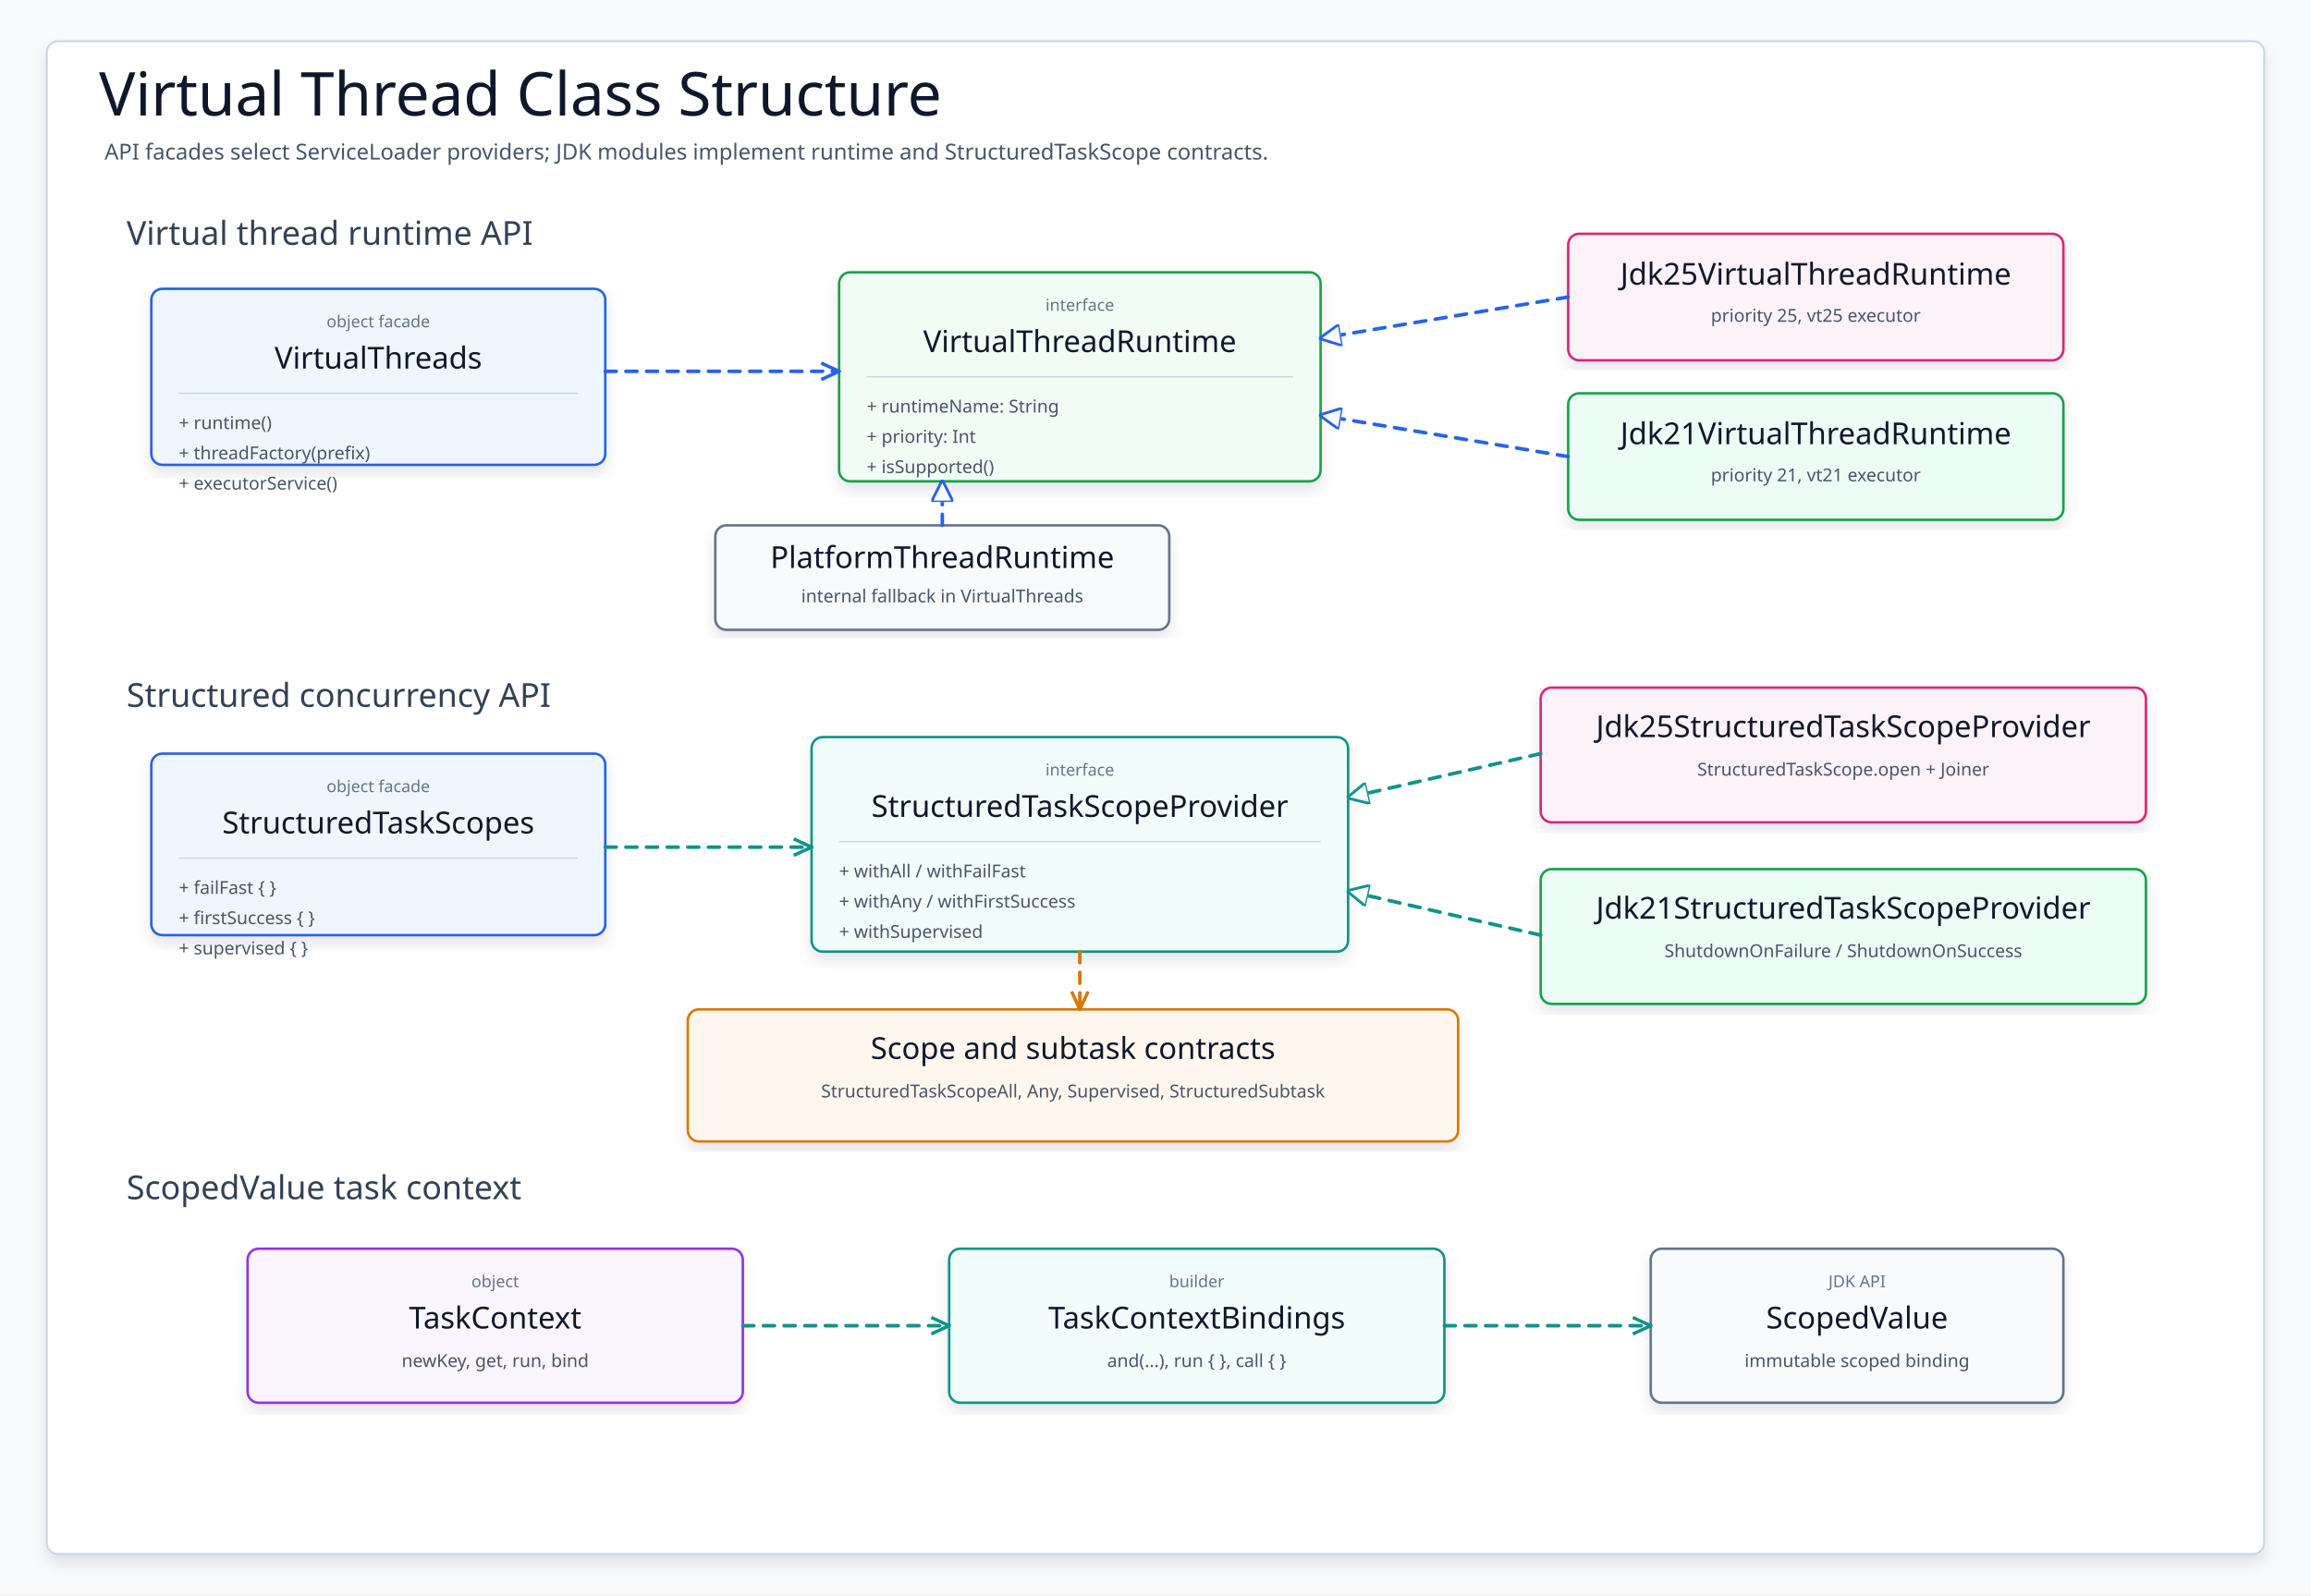
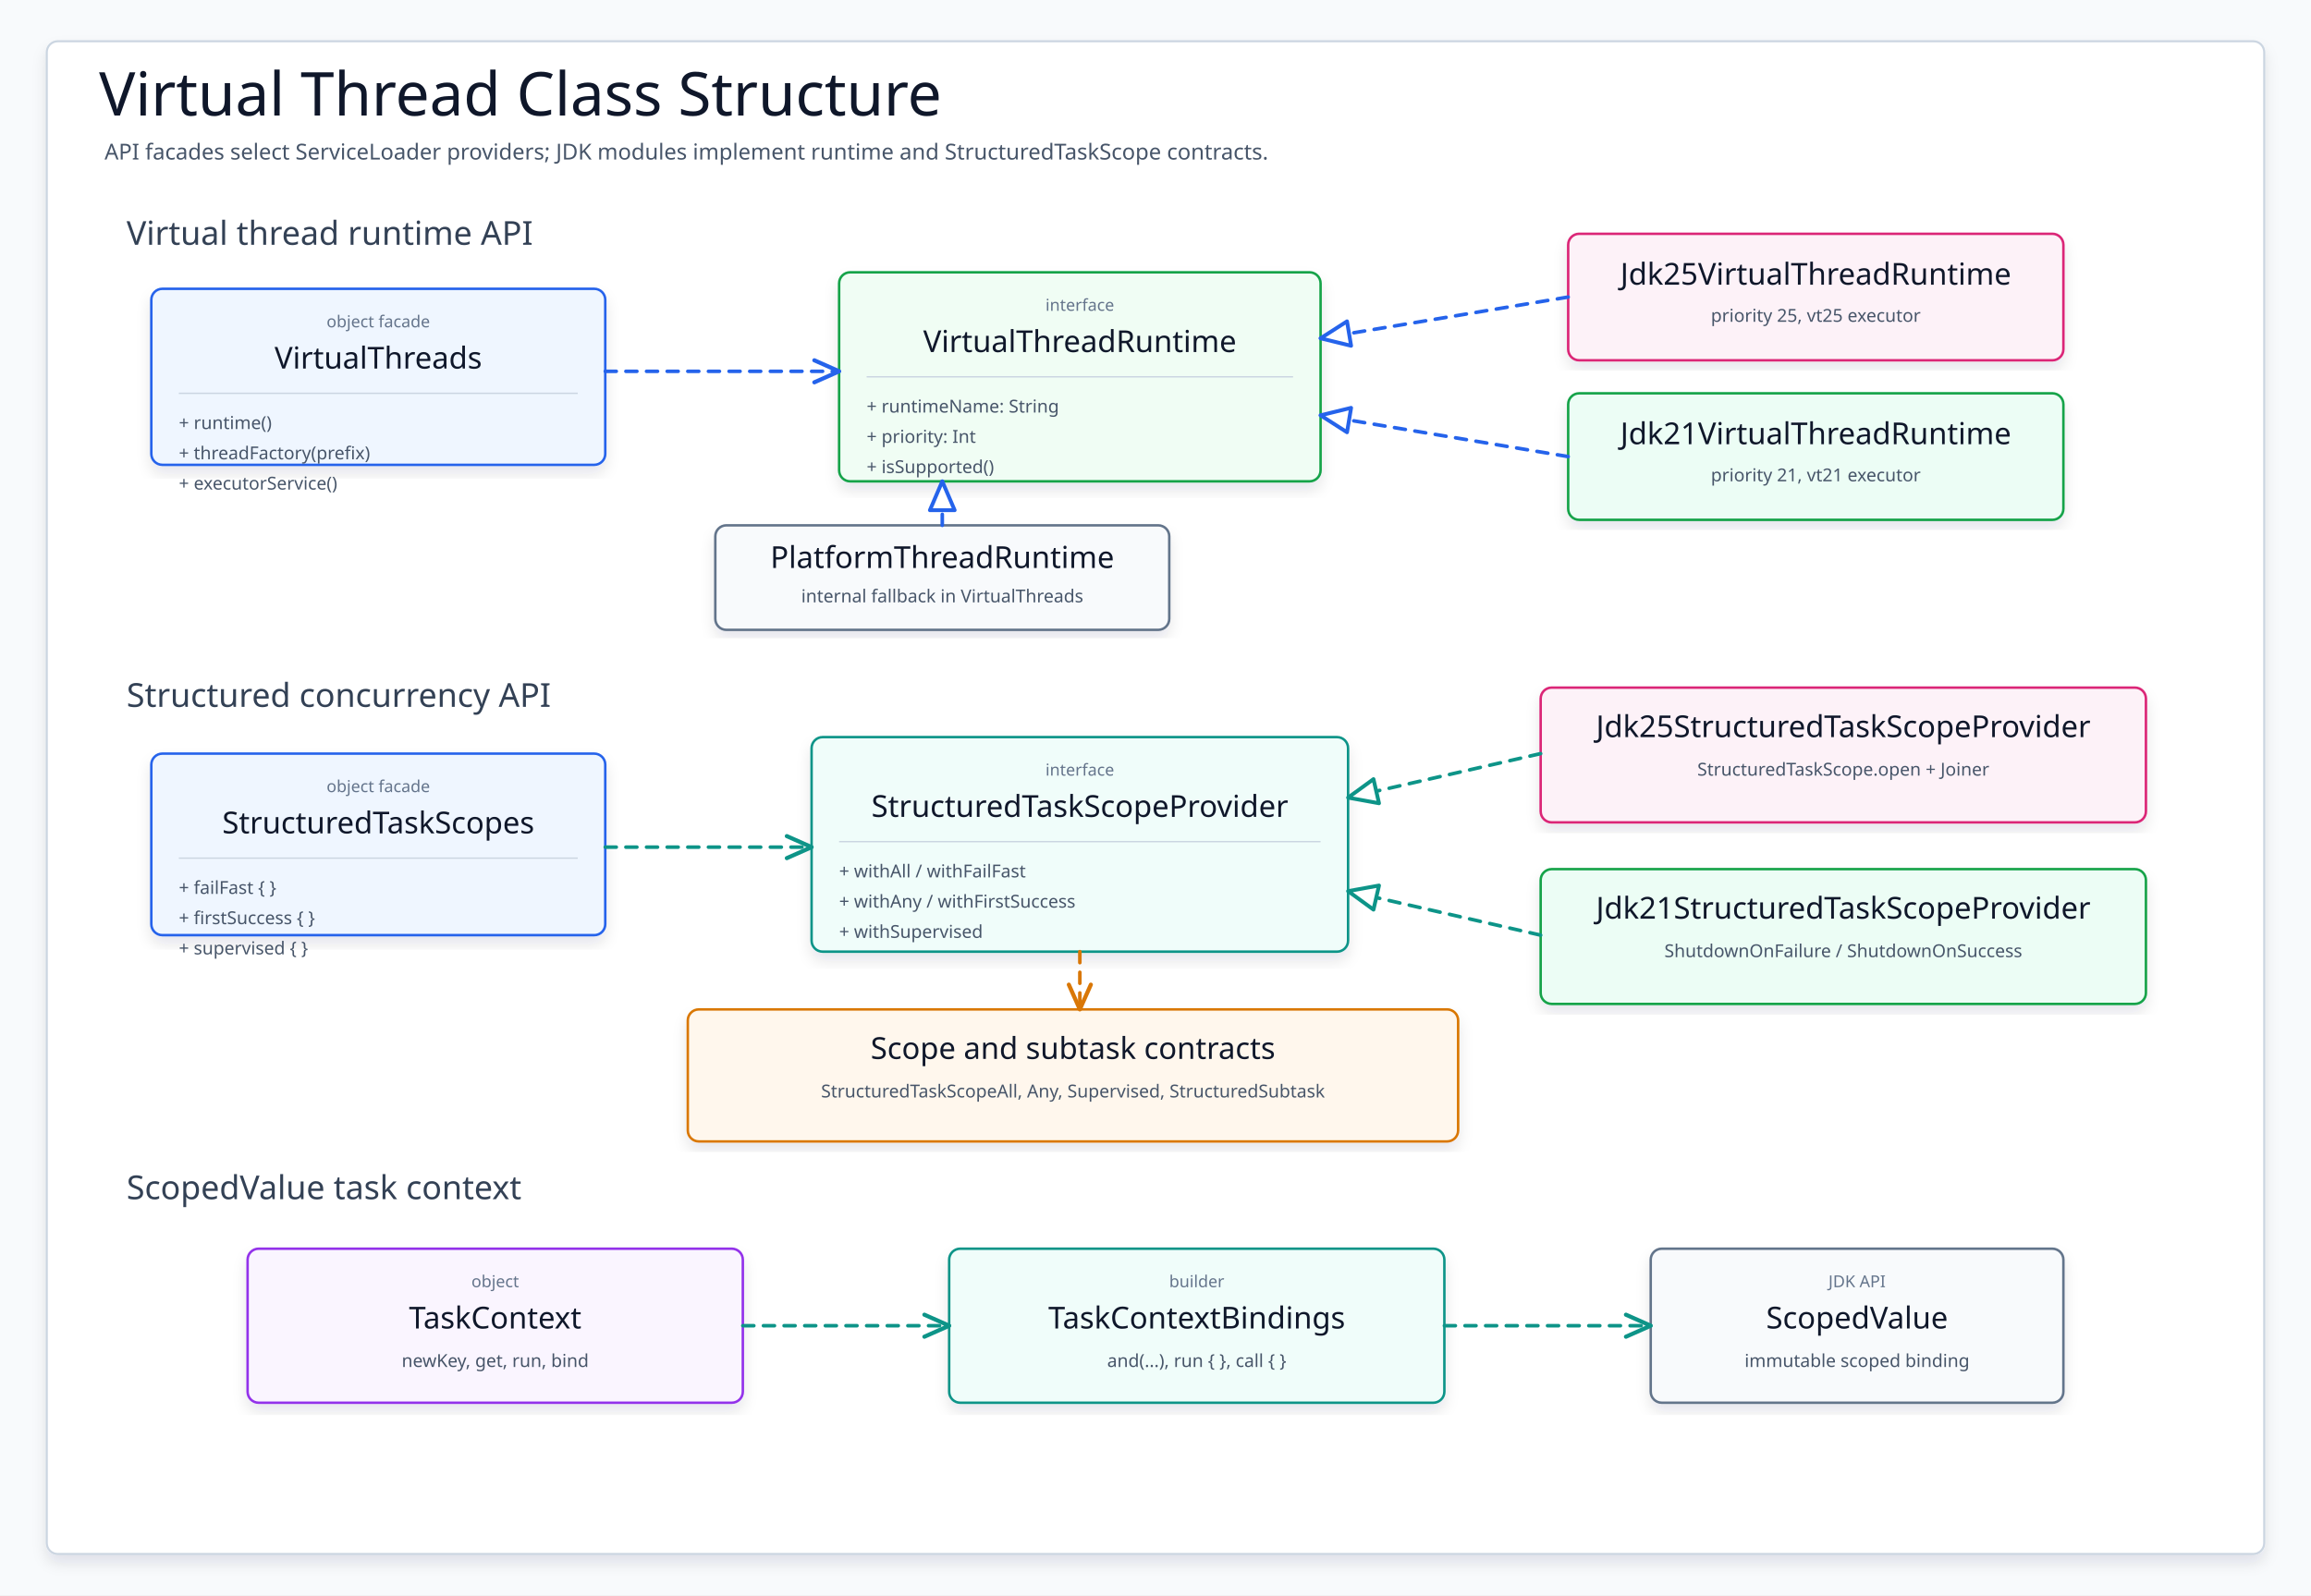
<svg xmlns="http://www.w3.org/2000/svg" width="1680" height="1160" viewBox="0 0 1680 1160" role="img" aria-label="Virtual Thread Class Structure">
  <defs>
    <filter id="shadow" x="-8%" y="-8%" width="116%" height="116%">
      <feDropShadow dx="0" dy="6" stdDeviation="5" flood-color="#0F172A" flood-opacity="0.10" />
    </filter>
    <marker id="implBlue" markerWidth="16" markerHeight="16" refX="15" refY="8" orient="auto" markerUnits="userSpaceOnUse">
      <path d="M 0 0 L 16 8 L 0 16 Z" fill="#FFFFFF" stroke="#2563EB" stroke-width="2" stroke-dasharray="none" style="stroke-dasharray:none" stroke-linejoin="round" />
    </marker>
    <marker id="implTeal" markerWidth="16" markerHeight="16" refX="15" refY="8" orient="auto" markerUnits="userSpaceOnUse">
      <path d="M 0 0 L 16 8 L 0 16 Z" fill="#FFFFFF" stroke="#0D9488" stroke-width="2" stroke-dasharray="none" style="stroke-dasharray:none" stroke-linejoin="round" />
    </marker>
    <marker id="usesBlue" markerWidth="18" markerHeight="18" refX="16" refY="9" orient="auto" markerUnits="userSpaceOnUse" overflow="visible" viewBox="0 0 18 18">
      <path d="M 3 3 L 16 9 L 3 15" fill="none" stroke="#2563EB" stroke-width="2.4" stroke-linecap="butt" stroke-linejoin="round" stroke-dasharray="none" style="stroke-dasharray:none" />
    </marker>
    <marker id="usesTeal" markerWidth="18" markerHeight="18" refX="16" refY="9" orient="auto" markerUnits="userSpaceOnUse" overflow="visible" viewBox="0 0 18 18">
      <path d="M 3 3 L 16 9 L 3 15" fill="none" stroke="#0D9488" stroke-width="2.4" stroke-linecap="butt" stroke-linejoin="round" stroke-dasharray="none" style="stroke-dasharray:none" />
    </marker>
    <marker id="usesAmber" markerWidth="18" markerHeight="18" refX="16" refY="9" orient="auto" markerUnits="userSpaceOnUse" overflow="visible" viewBox="0 0 18 18">
      <path d="M 3 3 L 16 9 L 3 15" fill="none" stroke="#D97706" stroke-width="2.4" stroke-linecap="butt" stroke-linejoin="round" stroke-dasharray="none" style="stroke-dasharray:none" />
    </marker>
    <style>
    svg{font-family:"Architects Daughter","Comic Mono","Comic Sans MS",ui-sans-serif,system-ui,sans-serif}
    .canvas{fill:#F8FAFC}.frame{fill:#FFFFFF;stroke:#CBD5E1;stroke-width:1.5;filter:url(#shadow)}
    .title{font-family:"Architects Daughter";font-size:44px;fill:#0F172A}.subtitle{font-family:"Comic Mono";font-size:16px;fill:#475569}
    .section{font-family:"Architects Daughter";font-size:24px;fill:#334155}.card{filter:url(#shadow);stroke-width:1.8}
    .className{font-family:"Architects Daughter";font-size:22px;fill:#0F172A}.stereo{font-family:"Comic Mono";font-size:12px;fill:#64748B}.member{font-family:"Comic Mono";font-size:13px;fill:#475569}
    .divider{stroke:#CBD5E1;stroke-width:1}.impl{fill:none;stroke-width:2.6;stroke-linecap:round;stroke-linejoin:round;stroke-dasharray:8 7}.uses{fill:none;stroke-width:2.6;stroke-linecap:round;stroke-linejoin:round;stroke-dasharray:8 7}
  </style>
  </defs>
  <rect class="canvas" width="1680" height="1160" />
  <rect class="frame" x="34" y="30" width="1612" height="1100" rx="8" />
  <text class="title" x="72" y="84">Virtual Thread Class Structure</text>
  <text class="subtitle" x="76" y="116">API facades select ServiceLoader providers; JDK modules implement runtime and StructuredTaskScope contracts.</text>
  <text class="section" x="92" y="178">Virtual thread runtime API</text>
  <text class="section" x="92" y="514">Structured concurrency API</text>
  <text class="section" x="92" y="872">ScopedValue task context</text>
  <g id="VirtualThreads">
    <rect class="card" x="110" y="210" width="330" height="128" rx="8" fill="#EFF6FF" stroke="#2563EB" />
    <text class="stereo" x="275" y="238" text-anchor="middle">object facade</text>
    <text class="className" x="275" y="268" text-anchor="middle">VirtualThreads</text>
    <line class="divider" x1="130" y1="286" x2="420" y2="286" />
    <text class="member" x="130" y="312">+ runtime()</text>
    <text class="member" x="130" y="334">+ threadFactory(prefix)</text>
    <text class="member" x="130" y="356">+ executorService()</text>
  </g>
  <g id="VirtualThreadRuntime">
    <rect class="card" x="610" y="198" width="350" height="152" rx="8" fill="#F0FDF4" stroke="#16A34A" />
    <text class="stereo" x="785" y="226" text-anchor="middle">interface</text>
    <text class="className" x="785" y="256" text-anchor="middle">VirtualThreadRuntime</text>
    <line class="divider" x1="630" y1="274" x2="940" y2="274" />
    <text class="member" x="630" y="300">+ runtimeName: String</text>
    <text class="member" x="630" y="322">+ priority: Int</text>
    <text class="member" x="630" y="344">+ isSupported()</text>
  </g>
  <g id="Jdk25Runtime">
    <rect class="card" x="1140" y="170" width="360" height="92" rx="8" fill="#FDF2F8" stroke="#DB2777" />
    <text class="className" x="1320" y="207" text-anchor="middle">Jdk25VirtualThreadRuntime</text>
    <text class="member" x="1320" y="234" text-anchor="middle">priority 25, vt25 executor</text>
  </g>
  <g id="Jdk21Runtime">
    <rect class="card" x="1140" y="286" width="360" height="92" rx="8" fill="#ECFDF5" stroke="#16A34A" />
    <text class="className" x="1320" y="323" text-anchor="middle">Jdk21VirtualThreadRuntime</text>
    <text class="member" x="1320" y="350" text-anchor="middle">priority 21, vt21 executor</text>
  </g>
  <g id="PlatformRuntime">
    <rect class="card" x="520" y="382" width="330" height="76" rx="8" fill="#F8FAFC" stroke="#64748B" />
    <text class="className" x="685" y="413" text-anchor="middle">PlatformThreadRuntime</text>
    <text class="member" x="685" y="438" text-anchor="middle">internal fallback in VirtualThreads</text>
  </g>
  <g id="StructuredTaskScopes">
    <rect class="card" x="110" y="548" width="330" height="132" rx="8" fill="#EFF6FF" stroke="#2563EB" />
    <text class="stereo" x="275" y="576" text-anchor="middle">object facade</text>
    <text class="className" x="275" y="606" text-anchor="middle">StructuredTaskScopes</text>
    <line class="divider" x1="130" y1="624" x2="420" y2="624" />
    <text class="member" x="130" y="650">+ failFast { }</text>
    <text class="member" x="130" y="672">+ firstSuccess { }</text>
    <text class="member" x="130" y="694">+ supervised { }</text>
  </g>
  <g id="StructuredTaskScopeProvider">
    <rect class="card" x="590" y="536" width="390" height="156" rx="8" fill="#F0FDFA" stroke="#0D9488" />
    <text class="stereo" x="785" y="564" text-anchor="middle">interface</text>
    <text class="className" x="785" y="594" text-anchor="middle">StructuredTaskScopeProvider</text>
    <line class="divider" x1="610" y1="612" x2="960" y2="612" />
    <text class="member" x="610" y="638">+ withAll / withFailFast</text>
    <text class="member" x="610" y="660">+ withAny / withFirstSuccess</text>
    <text class="member" x="610" y="682">+ withSupervised</text>
  </g>
  <g id="Jdk25Provider">
    <rect class="card" x="1120" y="500" width="440" height="98" rx="8" fill="#FDF2F8" stroke="#DB2777" />
    <text class="className" x="1340" y="536" text-anchor="middle">Jdk25StructuredTaskScopeProvider</text>
    <text class="member" x="1340" y="564" text-anchor="middle">StructuredTaskScope.open + Joiner</text>
  </g>
  <g id="Jdk21Provider">
    <rect class="card" x="1120" y="632" width="440" height="98" rx="8" fill="#ECFDF5" stroke="#16A34A" />
    <text class="className" x="1340" y="668" text-anchor="middle">Jdk21StructuredTaskScopeProvider</text>
    <text class="member" x="1340" y="696" text-anchor="middle">ShutdownOnFailure / ShutdownOnSuccess</text>
  </g>
  <g id="ScopeContracts">
    <rect class="card" x="500" y="734" width="560" height="96" rx="8" fill="#FFF7ED" stroke="#D97706" />
    <text class="className" x="780" y="770" text-anchor="middle">Scope and subtask contracts</text>
    <text class="member" x="780" y="798" text-anchor="middle">StructuredTaskScopeAll, Any, Supervised, StructuredSubtask</text>
  </g>
  <g id="TaskContext">
    <rect class="card" x="180" y="908" width="360" height="112" rx="8" fill="#FAF5FF" stroke="#9333EA" />
    <text class="stereo" x="360" y="936" text-anchor="middle">object</text>
    <text class="className" x="360" y="966" text-anchor="middle">TaskContext</text>
    <text class="member" x="360" y="994" text-anchor="middle">newKey, get, run, bind</text>
  </g>
  <g id="TaskContextBindings">
    <rect class="card" x="690" y="908" width="360" height="112" rx="8" fill="#F0FDFA" stroke="#0D9488" />
    <text class="stereo" x="870" y="936" text-anchor="middle">builder</text>
    <text class="className" x="870" y="966" text-anchor="middle">TaskContextBindings</text>
    <text class="member" x="870" y="994" text-anchor="middle">and(...), run { }, call { }</text>
  </g>
  <g id="ScopedValue">
    <rect class="card" x="1200" y="908" width="300" height="112" rx="8" fill="#F8FAFC" stroke="#64748B" />
    <text class="stereo" x="1350" y="936" text-anchor="middle">JDK API</text>
    <text class="className" x="1350" y="966" text-anchor="middle">ScopedValue</text>
    <text class="member" x="1350" y="994" text-anchor="middle">immutable scoped binding</text>
  </g>
-   <path class="uses" d="M440 270 L610 270" stroke="#2563EB" marker-end="url(#usesBlue)" />
-   <path class="impl" d="M1140 216 L960 246" stroke="#2563EB" marker-end="url(#implBlue)" />
-   <path class="impl" d="M1140 332 L960 302" stroke="#2563EB" marker-end="url(#implBlue)" />
-   <path class="impl" d="M685 382 L685 350" stroke="#2563EB" marker-end="url(#implBlue)" />
-   <path class="uses" d="M440 616 L590 616" stroke="#0D9488" marker-end="url(#usesTeal)" />
-   <path class="impl" d="M1120 548 L980 580" stroke="#0D9488" marker-end="url(#implTeal)" />
-   <path class="impl" d="M1120 680 L980 648" stroke="#0D9488" marker-end="url(#implTeal)" />
-   <path class="uses" d="M785 692 L785 734" stroke="#D97706" marker-end="url(#usesAmber)" />
-   <path class="uses" d="M540 964 L690 964" stroke="#0D9488" marker-end="url(#usesTeal)" />
-   <path class="uses" d="M1050 964 L1200 964" stroke="#0D9488" marker-end="url(#usesTeal)" />
+   <path class="uses" d="M440 270 L610 270" stroke="#2563EB" />
+   <polyline points="592,278 610,270 592,262" fill="none" stroke="#2563EB" stroke-width="3" stroke-linecap="round" stroke-linejoin="round" stroke-dasharray="none" style="stroke-dasharray:none!important" />
+   <path class="impl" d="M1140 216 L960 246" stroke="#2563EB" />
+   <polygon points="979.23,233.67 960,246 982.19,251.43" fill="#FFFFFF" stroke="#2563EB" stroke-width="2.8" stroke-linejoin="round" stroke-dasharray="none" style="stroke-dasharray:none!important" />
+   <path class="impl" d="M1140 332 L960 302" stroke="#2563EB" />
+   <polygon points="982.19,296.57 960,302 979.23,314.33" fill="#FFFFFF" stroke="#2563EB" stroke-width="2.8" stroke-linejoin="round" stroke-dasharray="none" style="stroke-dasharray:none!important" />
+   <path class="impl" d="M685 382 L685 350" stroke="#2563EB" />
+   <polygon points="694,371 685,350 676,371" fill="#FFFFFF" stroke="#2563EB" stroke-width="2.8" stroke-linejoin="round" stroke-dasharray="none" style="stroke-dasharray:none!important" />
+   <path class="uses" d="M440 616 L590 616" stroke="#0D9488" />
+   <polyline points="572,624 590,616 572,608" fill="none" stroke="#0D9488" stroke-width="3" stroke-linecap="round" stroke-linejoin="round" stroke-dasharray="none" style="stroke-dasharray:none!important" />
+   <path class="impl" d="M1120 548 L980 580" stroke="#0D9488" />
+   <polygon points="998.47,566.55 980,580 1002.48,584.09" fill="#FFFFFF" stroke="#0D9488" stroke-width="2.8" stroke-linejoin="round" stroke-dasharray="none" style="stroke-dasharray:none!important" />
+   <path class="impl" d="M1120 680 L980 648" stroke="#0D9488" />
+   <polygon points="1002.48,643.91 980,648 998.47,661.45" fill="#FFFFFF" stroke="#0D9488" stroke-width="2.8" stroke-linejoin="round" stroke-dasharray="none" style="stroke-dasharray:none!important" />
+   <path class="uses" d="M785 692 L785 734" stroke="#D97706" />
+   <polyline points="777,716 785,734 793,716" fill="none" stroke="#D97706" stroke-width="3" stroke-linecap="round" stroke-linejoin="round" stroke-dasharray="none" style="stroke-dasharray:none!important" />
+   <path class="uses" d="M540 964 L690 964" stroke="#0D9488" />
+   <polyline points="672,972 690,964 672,956" fill="none" stroke="#0D9488" stroke-width="3" stroke-linecap="round" stroke-linejoin="round" stroke-dasharray="none" style="stroke-dasharray:none!important" />
+   <path class="uses" d="M1050 964 L1200 964" stroke="#0D9488" />
+   <polyline points="1182,972 1200,964 1182,956" fill="none" stroke="#0D9488" stroke-width="3" stroke-linecap="round" stroke-linejoin="round" stroke-dasharray="none" style="stroke-dasharray:none!important" />
</svg>
